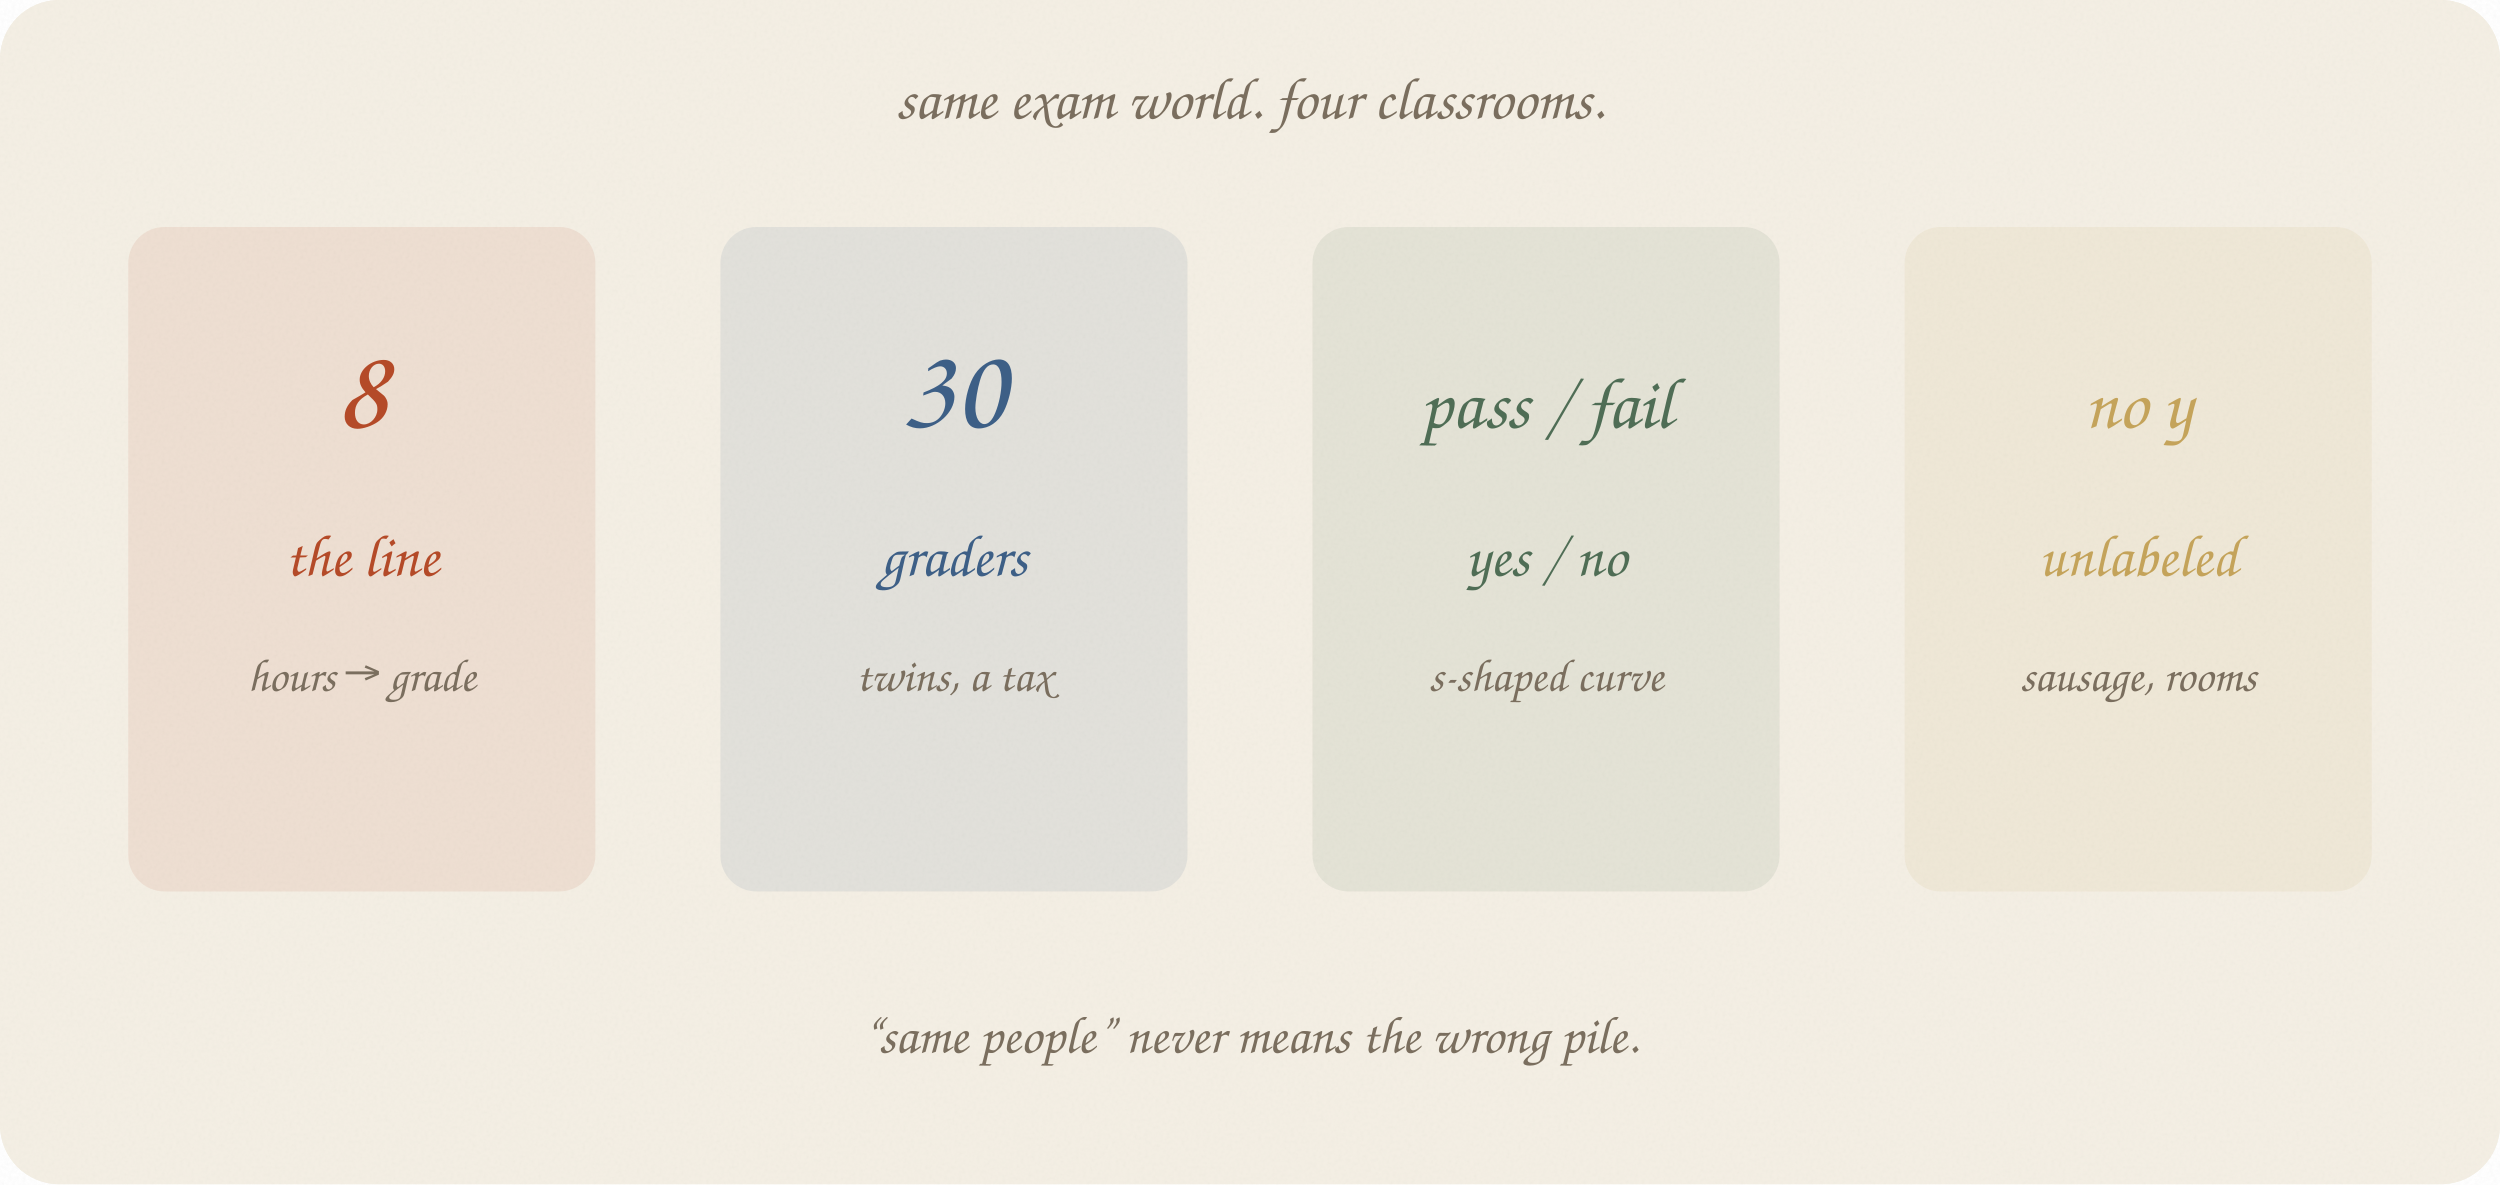
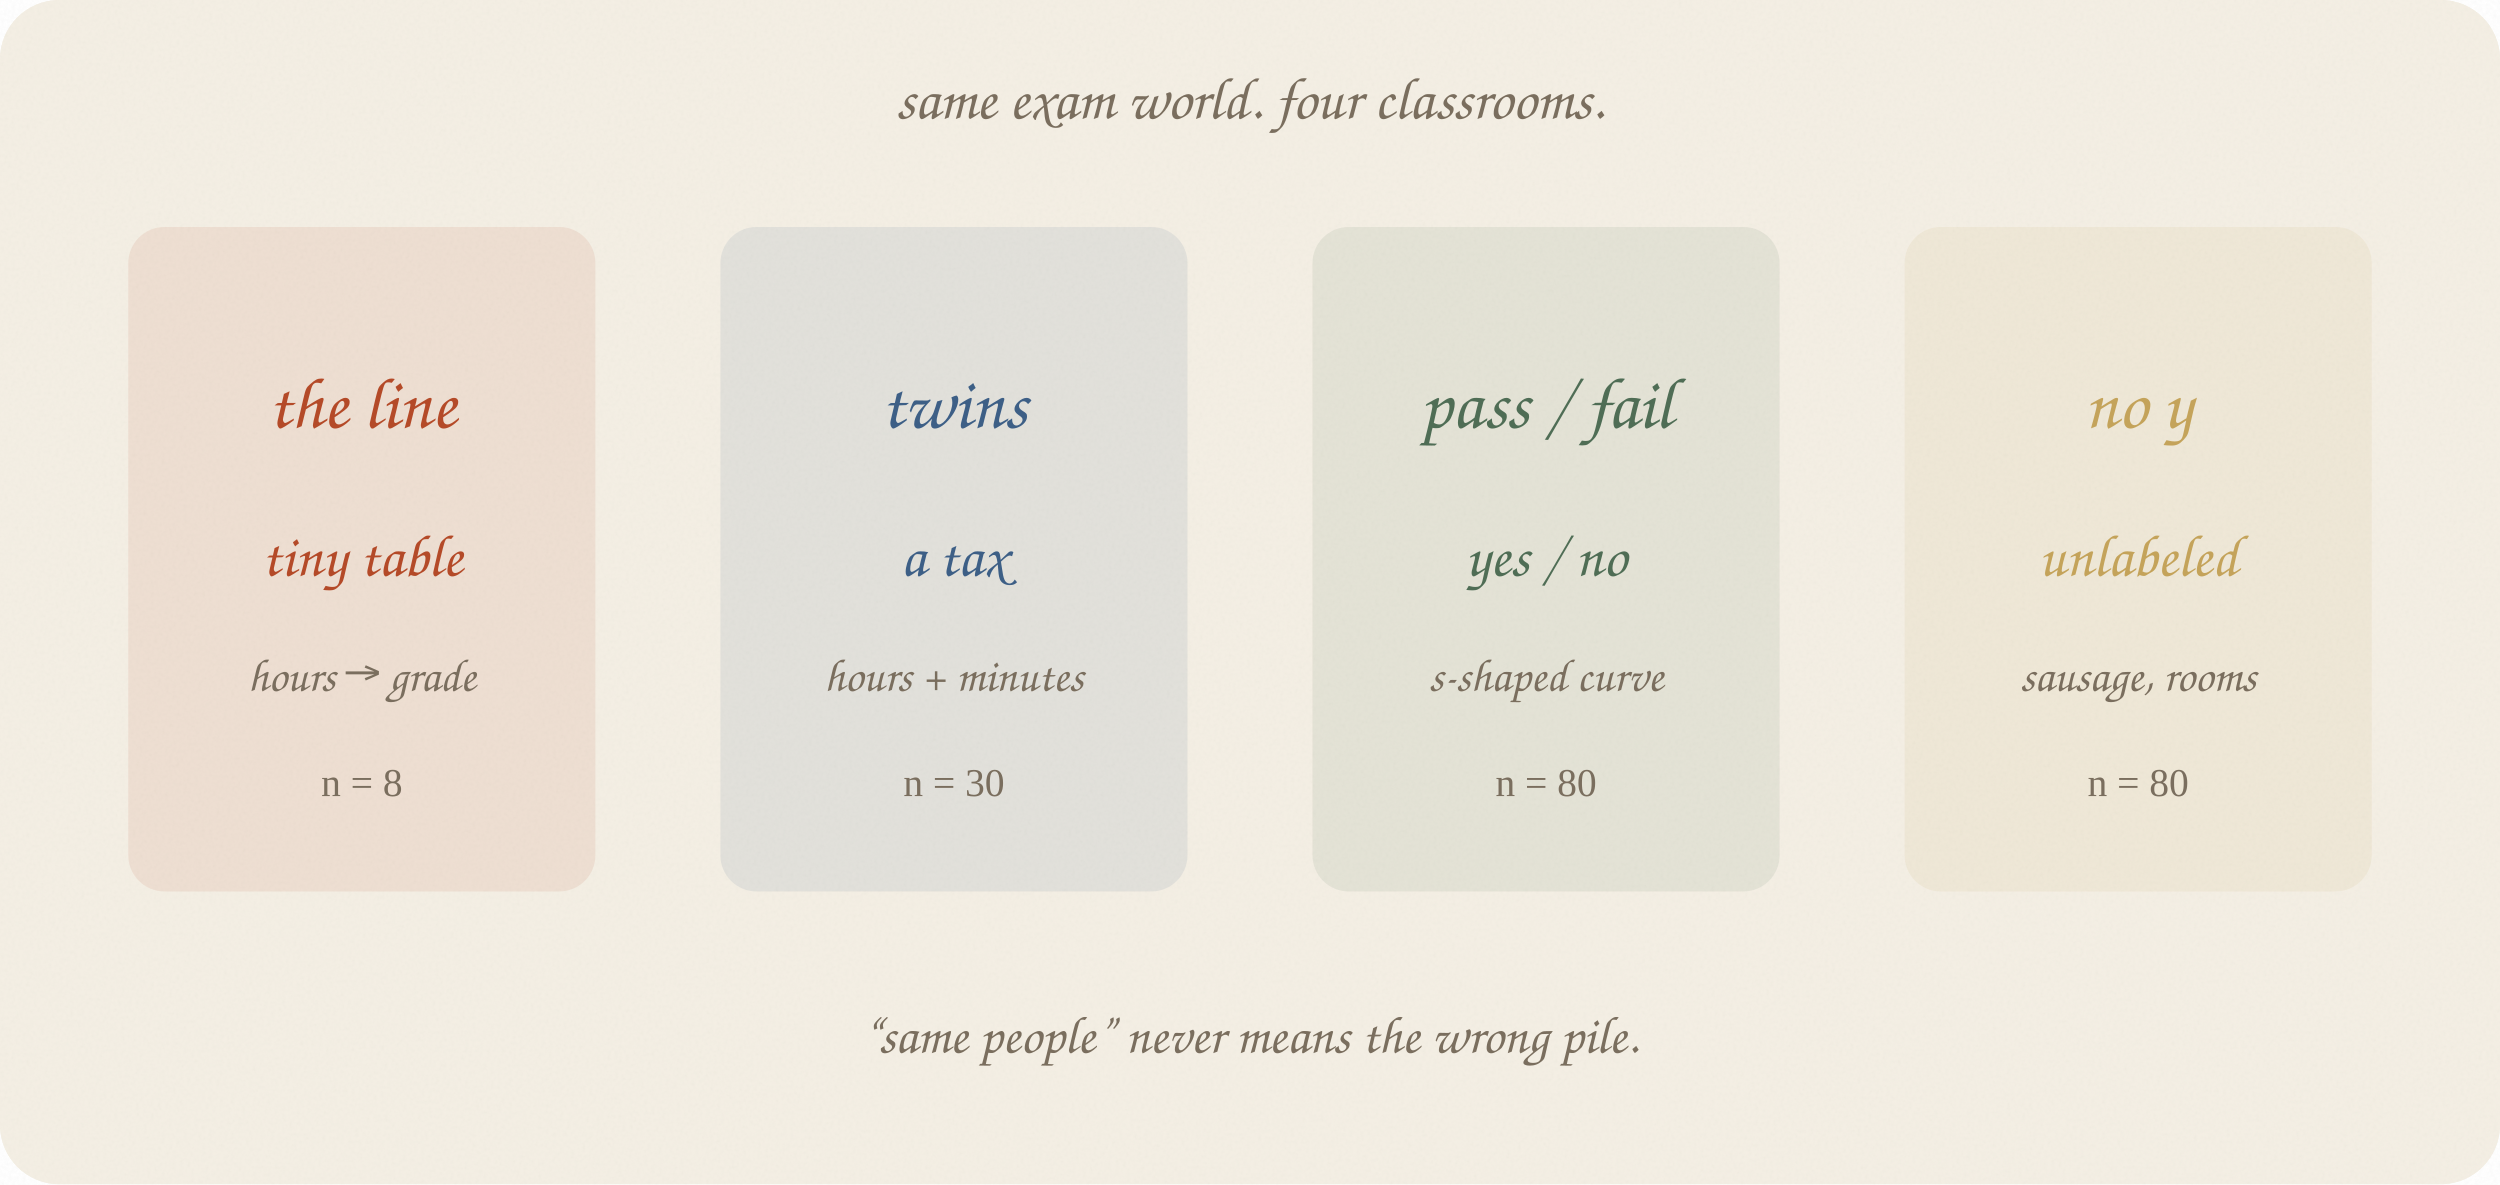
<svg xmlns="http://www.w3.org/2000/svg" viewBox="0 0 760 360" width="760" height="360" role="img" aria-label="four classrooms, do not mix them">
  <defs>
    <filter id="grain" x="0" y="0" width="100%" height="100%">
      <feTurbulence type="fractalNoise" baseFrequency="0.9" numOctaves="2" stitchTiles="stitch" result="n" />
      <feColorMatrix type="saturate" values="0" />
      <feComponentTransfer>
        <feFuncA type="linear" slope="0.07" />
      </feComponentTransfer>
      <feBlend in="SourceGraphic" mode="multiply" />
    </filter>
  </defs>
  <rect width="760" height="360" rx="18" ry="18" fill="#f4efe4" />
  <rect width="760" height="360" rx="18" ry="18" fill="#f4efe4" filter="url(#grain)" opacity="0.9" />
  <text x="380" y="36" font-family="Bradley Hand, Apple Chancery, Segoe Script, Comic Sans MS, cursive" font-size="18" fill="#7a6e5e" text-anchor="middle">same exam world. four classrooms.</text>
  <rect x="40" y="70" width="140" height="200" rx="10" fill="#b44a28" opacity="0.10" stroke="#b44a28" stroke-width="2" />
-   <text x="110" y="130" font-family="Bradley Hand, Apple Chancery, Segoe Script, Comic Sans MS, cursive" font-size="36" fill="#b44a28" text-anchor="middle">8</text>
-   <text x="110" y="175" font-family="Bradley Hand, Apple Chancery, Segoe Script, Comic Sans MS, cursive" font-size="18" fill="#b44a28" text-anchor="middle">the line</text>
+   <text x="110" y="130" font-family="Bradley Hand, Apple Chancery, Segoe Script, Comic Sans MS, cursive" font-size="22" fill="#b44a28" text-anchor="middle">the line</text>
+   <text x="110" y="175" font-family="Bradley Hand, Apple Chancery, Segoe Script, Comic Sans MS, cursive" font-size="18" fill="#b44a28" text-anchor="middle">tiny table</text>
  <text x="110" y="210" font-family="Bradley Hand, Apple Chancery, Segoe Script, Comic Sans MS, cursive" font-size="14" fill="#7a6e5e" text-anchor="middle">hours → grade</text>
+   <text x="110" y="242" font-family="Georgia, Times New Roman, serif" font-size="12" fill="#7a6e5e" text-anchor="middle">n = 8</text>
  <rect x="220" y="70" width="140" height="200" rx="10" fill="#3d5f86" opacity="0.10" stroke="#3d5f86" stroke-width="2" />
-   <text x="290" y="130" font-family="Bradley Hand, Apple Chancery, Segoe Script, Comic Sans MS, cursive" font-size="36" fill="#3d5f86" text-anchor="middle">30</text>
-   <text x="290" y="175" font-family="Bradley Hand, Apple Chancery, Segoe Script, Comic Sans MS, cursive" font-size="18" fill="#3d5f86" text-anchor="middle">graders</text>
-   <text x="290" y="210" font-family="Bradley Hand, Apple Chancery, Segoe Script, Comic Sans MS, cursive" font-size="14" fill="#7a6e5e" text-anchor="middle">twins, a tax</text>
+   <text x="290" y="130" font-family="Bradley Hand, Apple Chancery, Segoe Script, Comic Sans MS, cursive" font-size="22" fill="#3d5f86" text-anchor="middle">twins</text>
+   <text x="290" y="175" font-family="Bradley Hand, Apple Chancery, Segoe Script, Comic Sans MS, cursive" font-size="18" fill="#3d5f86" text-anchor="middle">a tax</text>
+   <text x="290" y="210" font-family="Bradley Hand, Apple Chancery, Segoe Script, Comic Sans MS, cursive" font-size="14" fill="#7a6e5e" text-anchor="middle">hours + minutes</text>
+   <text x="290" y="242" font-family="Georgia, Times New Roman, serif" font-size="12" fill="#7a6e5e" text-anchor="middle">n = 30</text>
  <rect x="400" y="70" width="140" height="200" rx="10" fill="#4f6d55" opacity="0.10" stroke="#4f6d55" stroke-width="2" />
  <text x="470" y="130" font-family="Bradley Hand, Apple Chancery, Segoe Script, Comic Sans MS, cursive" font-size="22" fill="#4f6d55" text-anchor="middle">pass / fail</text>
  <text x="470" y="175" font-family="Bradley Hand, Apple Chancery, Segoe Script, Comic Sans MS, cursive" font-size="18" fill="#4f6d55" text-anchor="middle">yes / no</text>
  <text x="470" y="210" font-family="Bradley Hand, Apple Chancery, Segoe Script, Comic Sans MS, cursive" font-size="14" fill="#7a6e5e" text-anchor="middle">s-shaped curve</text>
+   <text x="470" y="242" font-family="Georgia, Times New Roman, serif" font-size="12" fill="#7a6e5e" text-anchor="middle">n = 80</text>
  <rect x="580" y="70" width="140" height="200" rx="10" fill="#c4a35a" opacity="0.10" stroke="#c4a35a" stroke-width="2" />
  <text x="650" y="130" font-family="Bradley Hand, Apple Chancery, Segoe Script, Comic Sans MS, cursive" font-size="22" fill="#c4a35a" text-anchor="middle">no y</text>
  <text x="650" y="175" font-family="Bradley Hand, Apple Chancery, Segoe Script, Comic Sans MS, cursive" font-size="18" fill="#c4a35a" text-anchor="middle">unlabeled</text>
  <text x="650" y="210" font-family="Bradley Hand, Apple Chancery, Segoe Script, Comic Sans MS, cursive" font-size="14" fill="#7a6e5e" text-anchor="middle">sausage, rooms</text>
+   <text x="650" y="242" font-family="Georgia, Times New Roman, serif" font-size="12" fill="#7a6e5e" text-anchor="middle">n = 80</text>
  <text x="380" y="320" font-family="Bradley Hand, Apple Chancery, Segoe Script, Comic Sans MS, cursive" font-size="16" fill="#7a6e5e" text-anchor="middle">“same people” never means the wrong pile.</text>
</svg>
